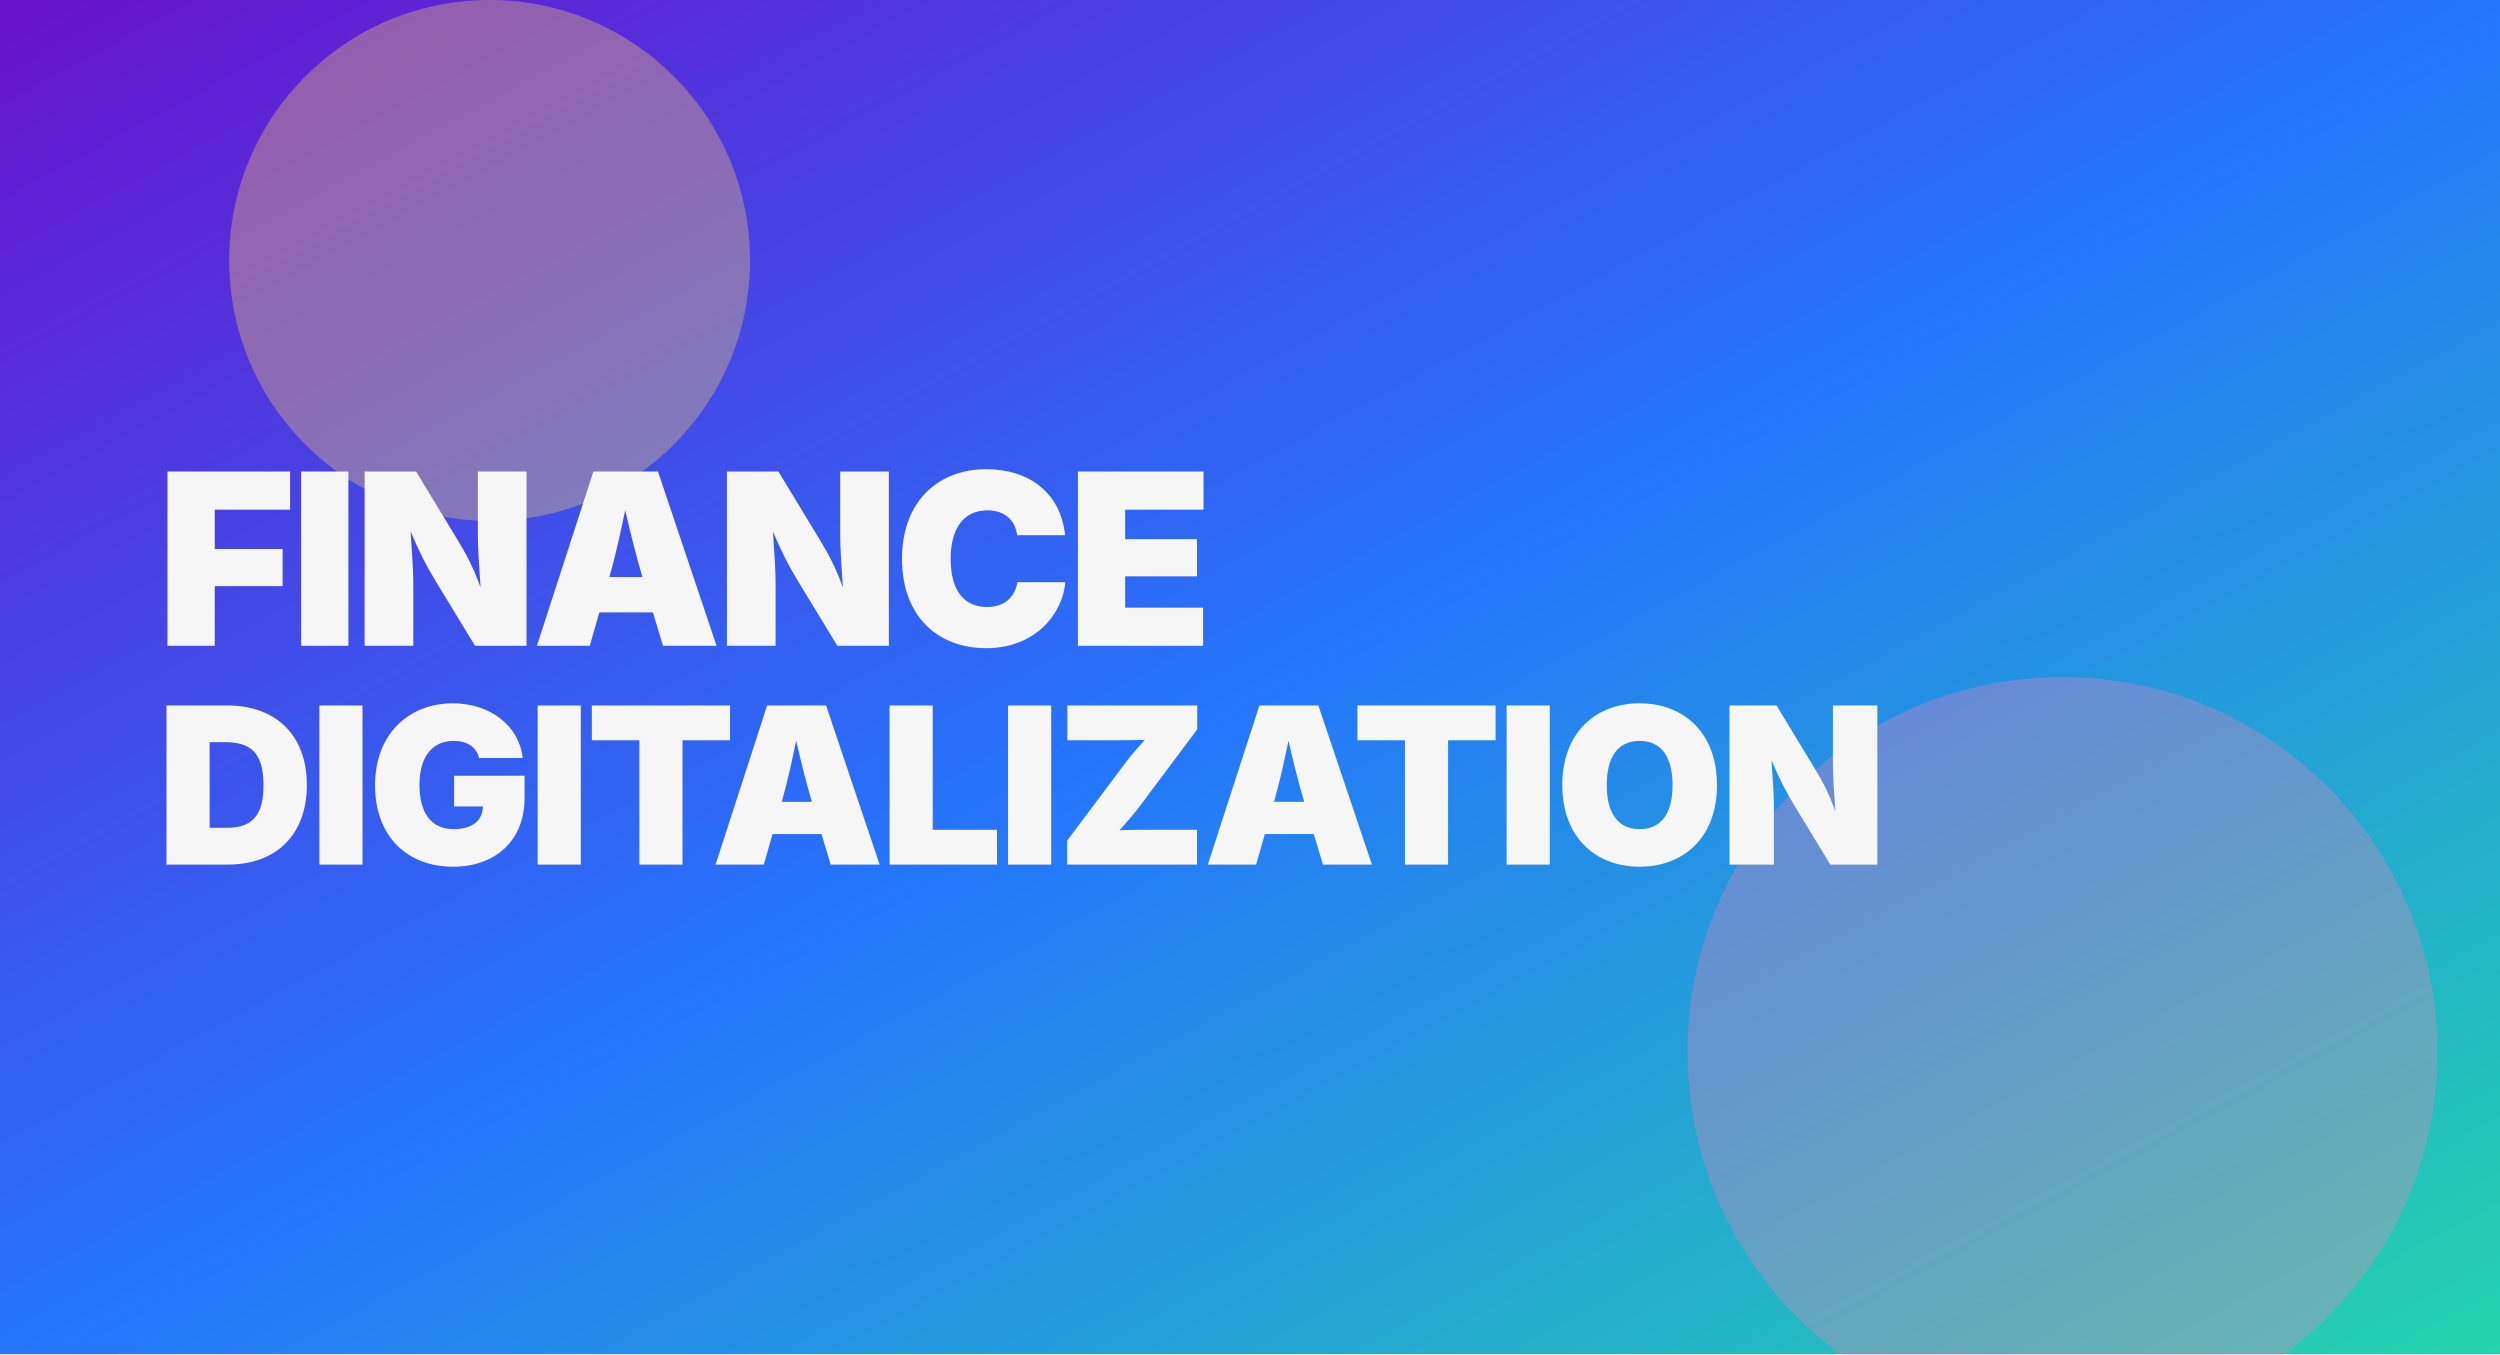
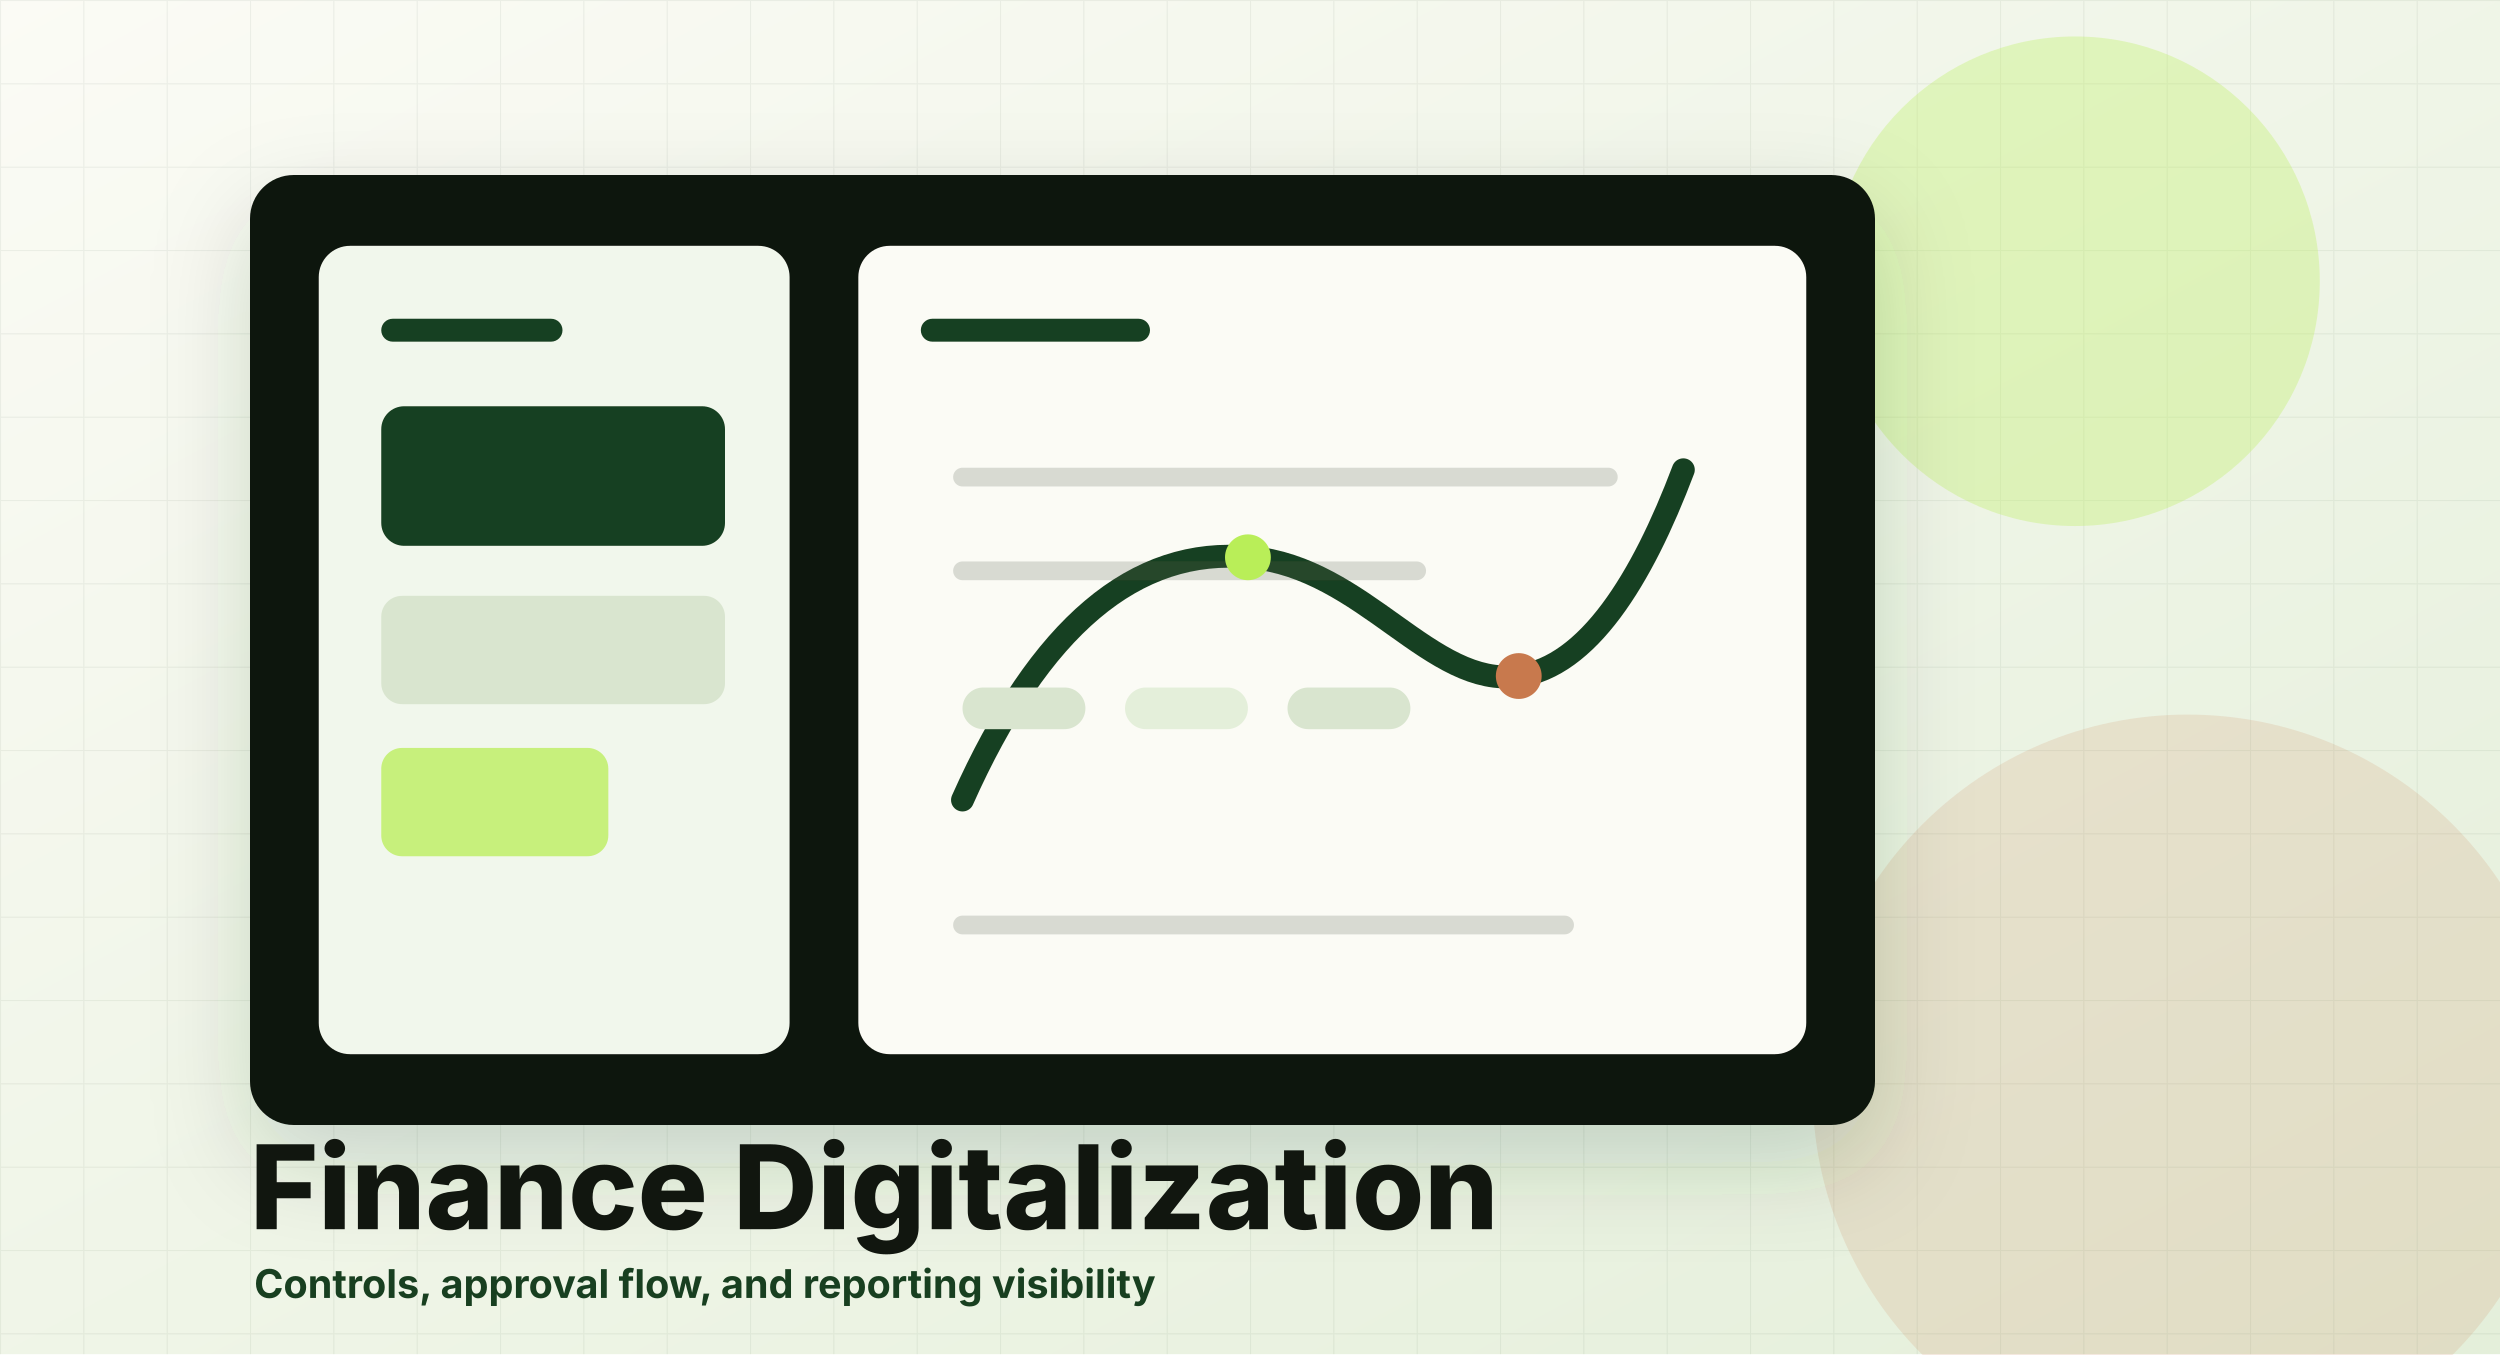
<svg xmlns="http://www.w3.org/2000/svg" width="2400" height="1300" viewBox="0 0 2400 1300" role="img" aria-labelledby="title desc">
  <defs>
    <linearGradient id="bg" x1="0" y1="0" x2="1" y2="1">
-       <stop offset="0%" stop-color="#6a11cb" />
-       <stop offset="50%" stop-color="#2575fc" />
-       <stop offset="100%" stop-color="#23d5ab" />
+       <stop offset="0%" stop-color="#fbfbf5" />
+       <stop offset="100%" stop-color="#e4efda" />
    </linearGradient>
+     <pattern id="grid" width="80" height="80" patternUnits="userSpaceOnUse">
+       <path d="M80 0H0v80" fill="none" stroke="#183f20" stroke-opacity="0.06" stroke-width="2" />
+     </pattern>
+     <filter id="shadow" x="-20%" y="-20%" width="140%" height="140%">
+       <feDropShadow dx="0" dy="36" stdDeviation="46" flood-color="#183f20" flood-opacity="0.17" />
+     </filter>
  </defs>
  <rect width="2400" height="1300" fill="url(#bg)" />
-   <circle cx="470" cy="250" r="250" fill="#ffd166" fill-opacity="0.34" />
-   <circle cx="1980" cy="1010" r="360" fill="#ff7eb6" fill-opacity="0.3" />
-   <text x="150" y="620" font-family="Inter, Arial, sans-serif" font-size="230" font-weight="900" letter-spacing="-6" fill="#f6f6f6">FINANCE</text>
-   <text x="150" y="830" font-family="Inter, Arial, sans-serif" font-size="210" font-weight="900" letter-spacing="-5" fill="#f6f6f6">DIGITALIZATION</text>
+   <rect width="2400" height="1300" fill="url(#grid)" />
+   <circle cx="1992" cy="270" r="235" fill="#b9ee59" fill-opacity="0.32" />
+   <circle cx="2100" cy="1046" r="360" fill="#c8794d" fill-opacity="0.15" />
+   <g filter="url(#shadow)">
+     <rect x="240" y="168" width="1560" height="912" rx="42" fill="#11160f" />
+     <rect x="306" y="236" width="452" height="776" rx="30" fill="#f1f7ec" />
+     <rect x="824" y="236" width="910" height="776" rx="30" fill="#fbfbf5" />
+     <rect x="366" y="306" width="174" height="22" rx="11" fill="#183f20" />
+     <rect x="366" y="390" width="330" height="134" rx="22" fill="#183f20" />
+     <rect x="366" y="572" width="330" height="104" rx="20" fill="#d9e5cf" />
+     <rect x="366" y="718" width="218" height="104" rx="20" fill="#b9ee59" fill-opacity="0.76" />
+     <rect x="884" y="306" width="220" height="22" rx="11" fill="#183f20" />
+     <path d="M924 768c74-166 166-244 276-233 110 10 174 126 258 114 66-9 118-92 158-198" fill="none" stroke="#183f20" stroke-width="22" stroke-linecap="round" />
+     <path d="M924 458h620M924 548h436M924 888h578" stroke="#5d6758" stroke-opacity="0.22" stroke-width="18" stroke-linecap="round" />
+     <circle cx="1198" cy="535" r="22" fill="#b9ee59" />
+     <circle cx="1458" cy="649" r="22" fill="#c8794d" />
+     <rect x="924" y="660" width="118" height="40" rx="20" fill="#d9e5cf" />
+     <rect x="1080" y="660" width="118" height="40" rx="20" fill="#e4efda" />
+     <rect x="1236" y="660" width="118" height="40" rx="20" fill="#d9e5cf" />
+   </g>
+   <text x="240" y="1180" font-family="Inter, Arial, sans-serif" font-size="112" font-weight="800" letter-spacing="0" fill="#11160f">Finance Digitalization</text>
+   <text x="244" y="1246" font-family="Inter, Arial, sans-serif" font-size="38" font-weight="700" letter-spacing="0" fill="#183f20">Controls, approval flow, and reporting visibility</text>
</svg>
